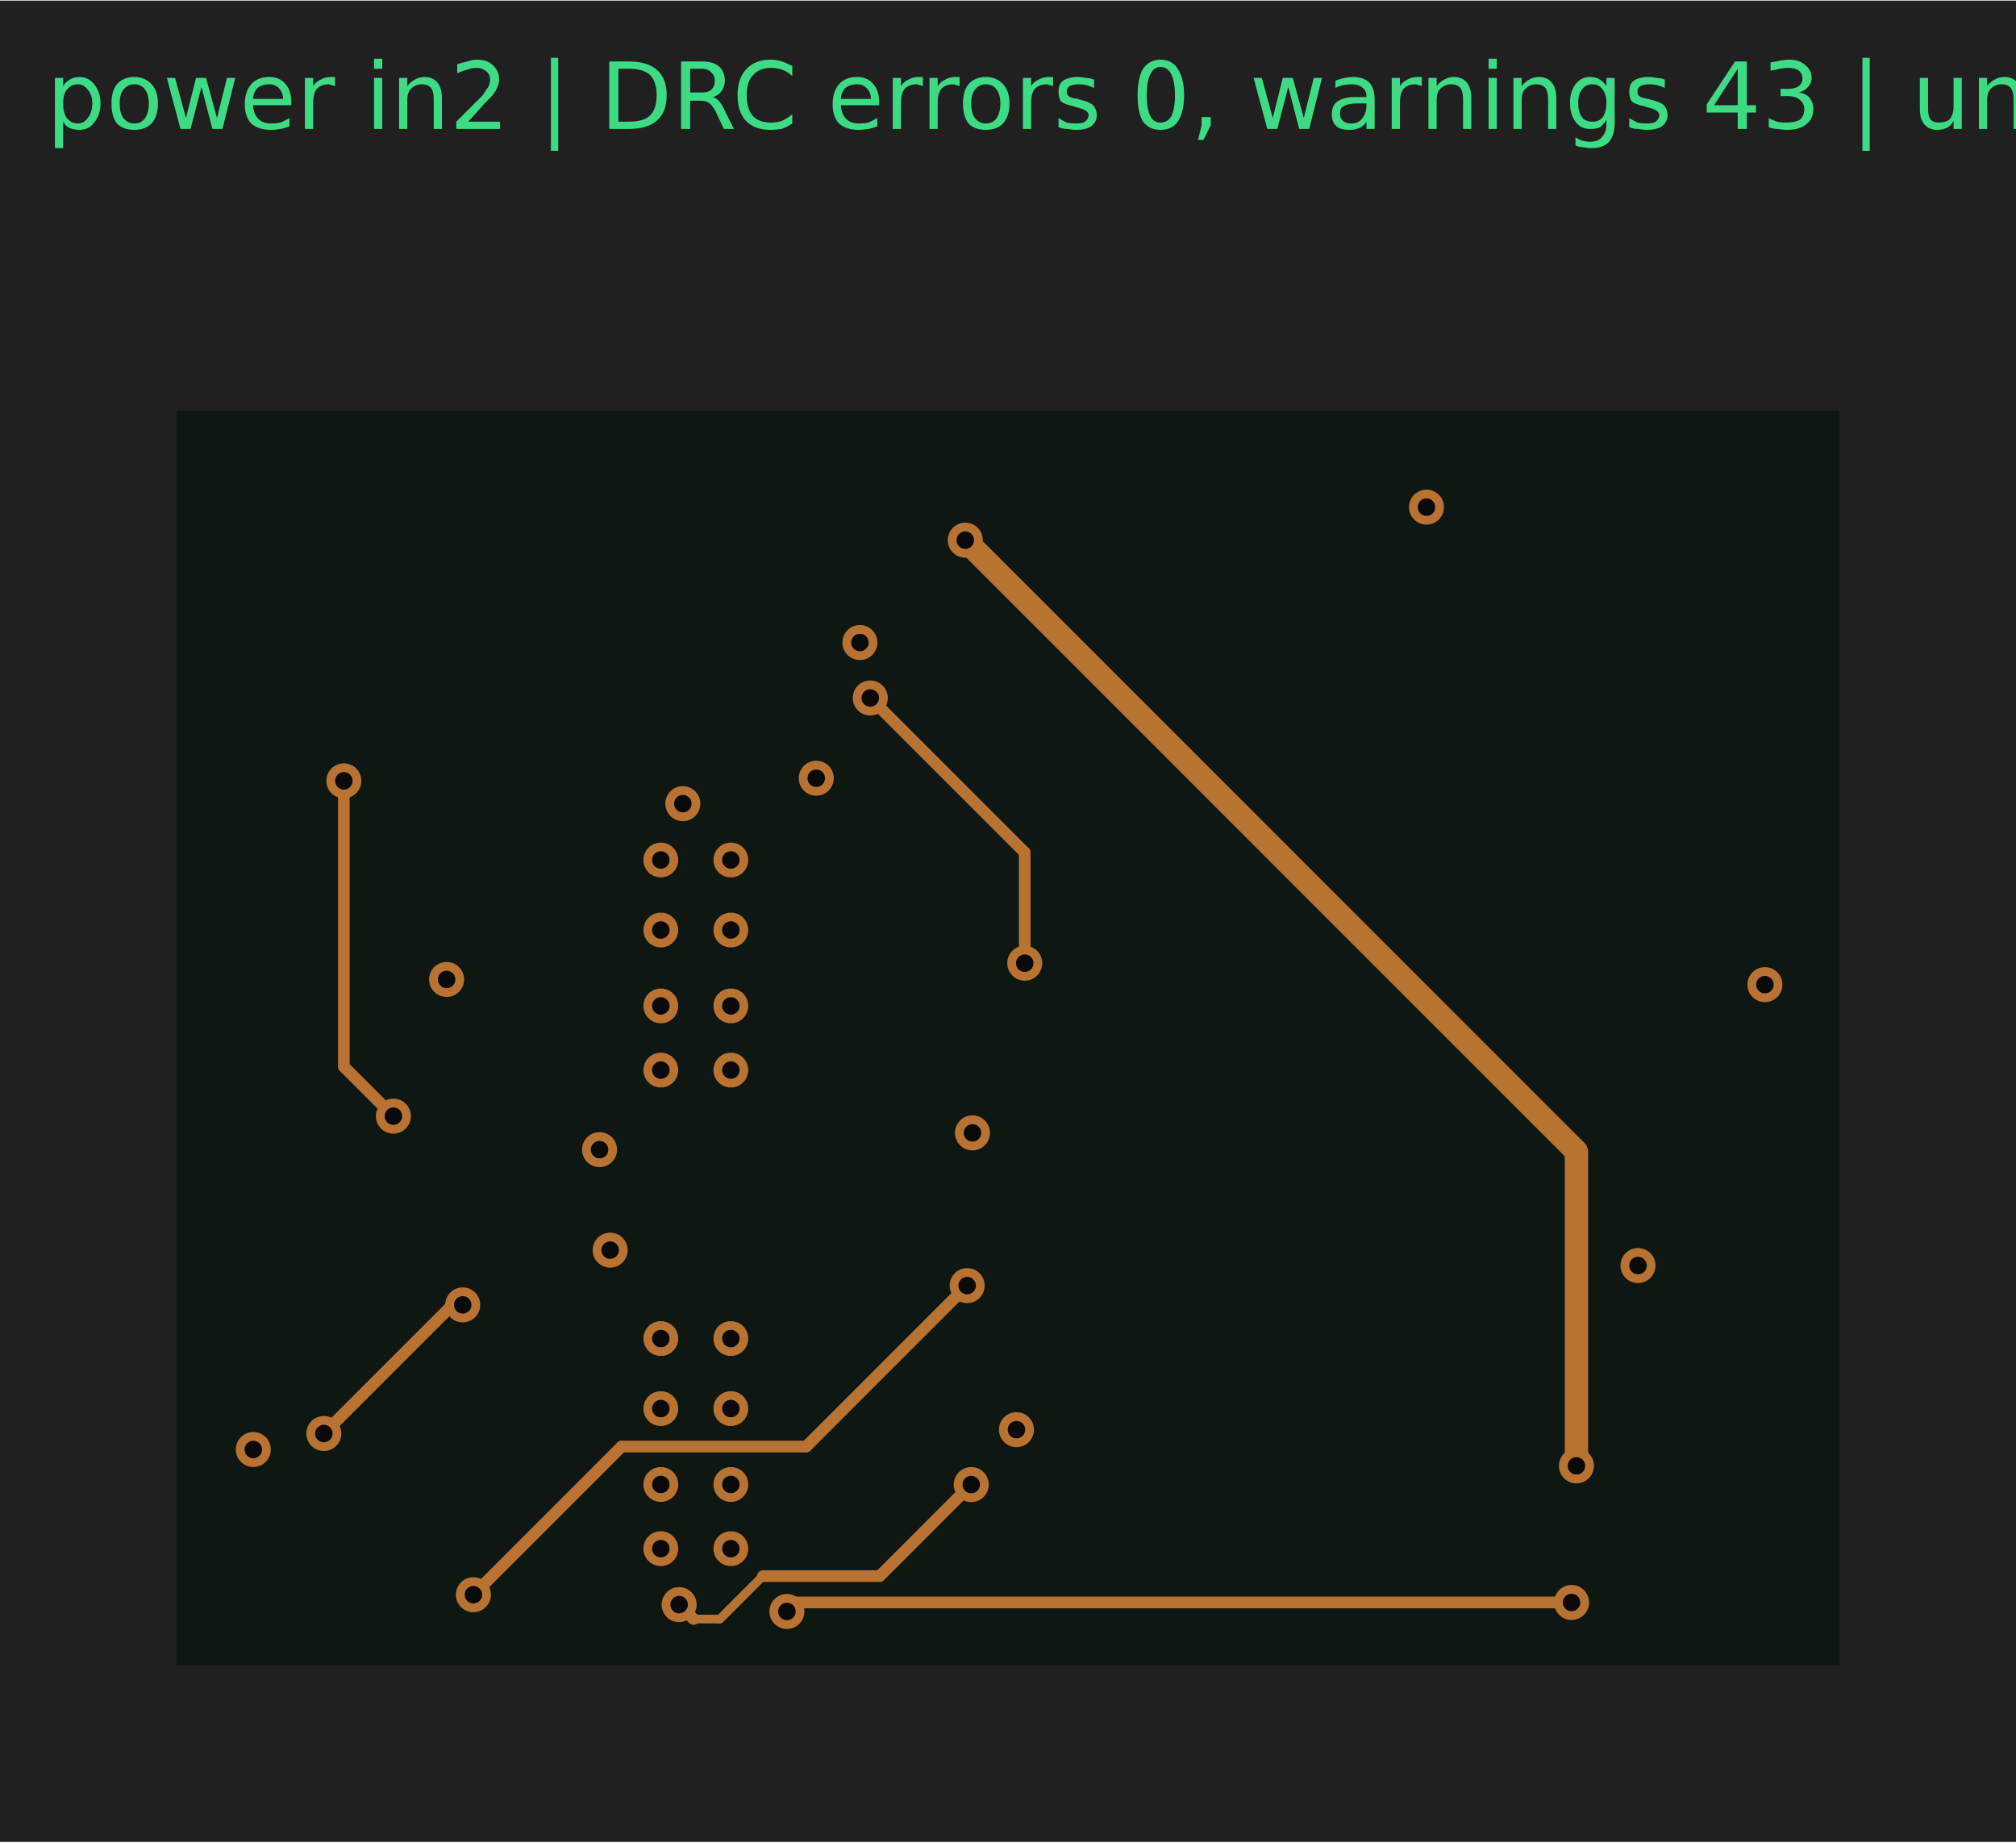
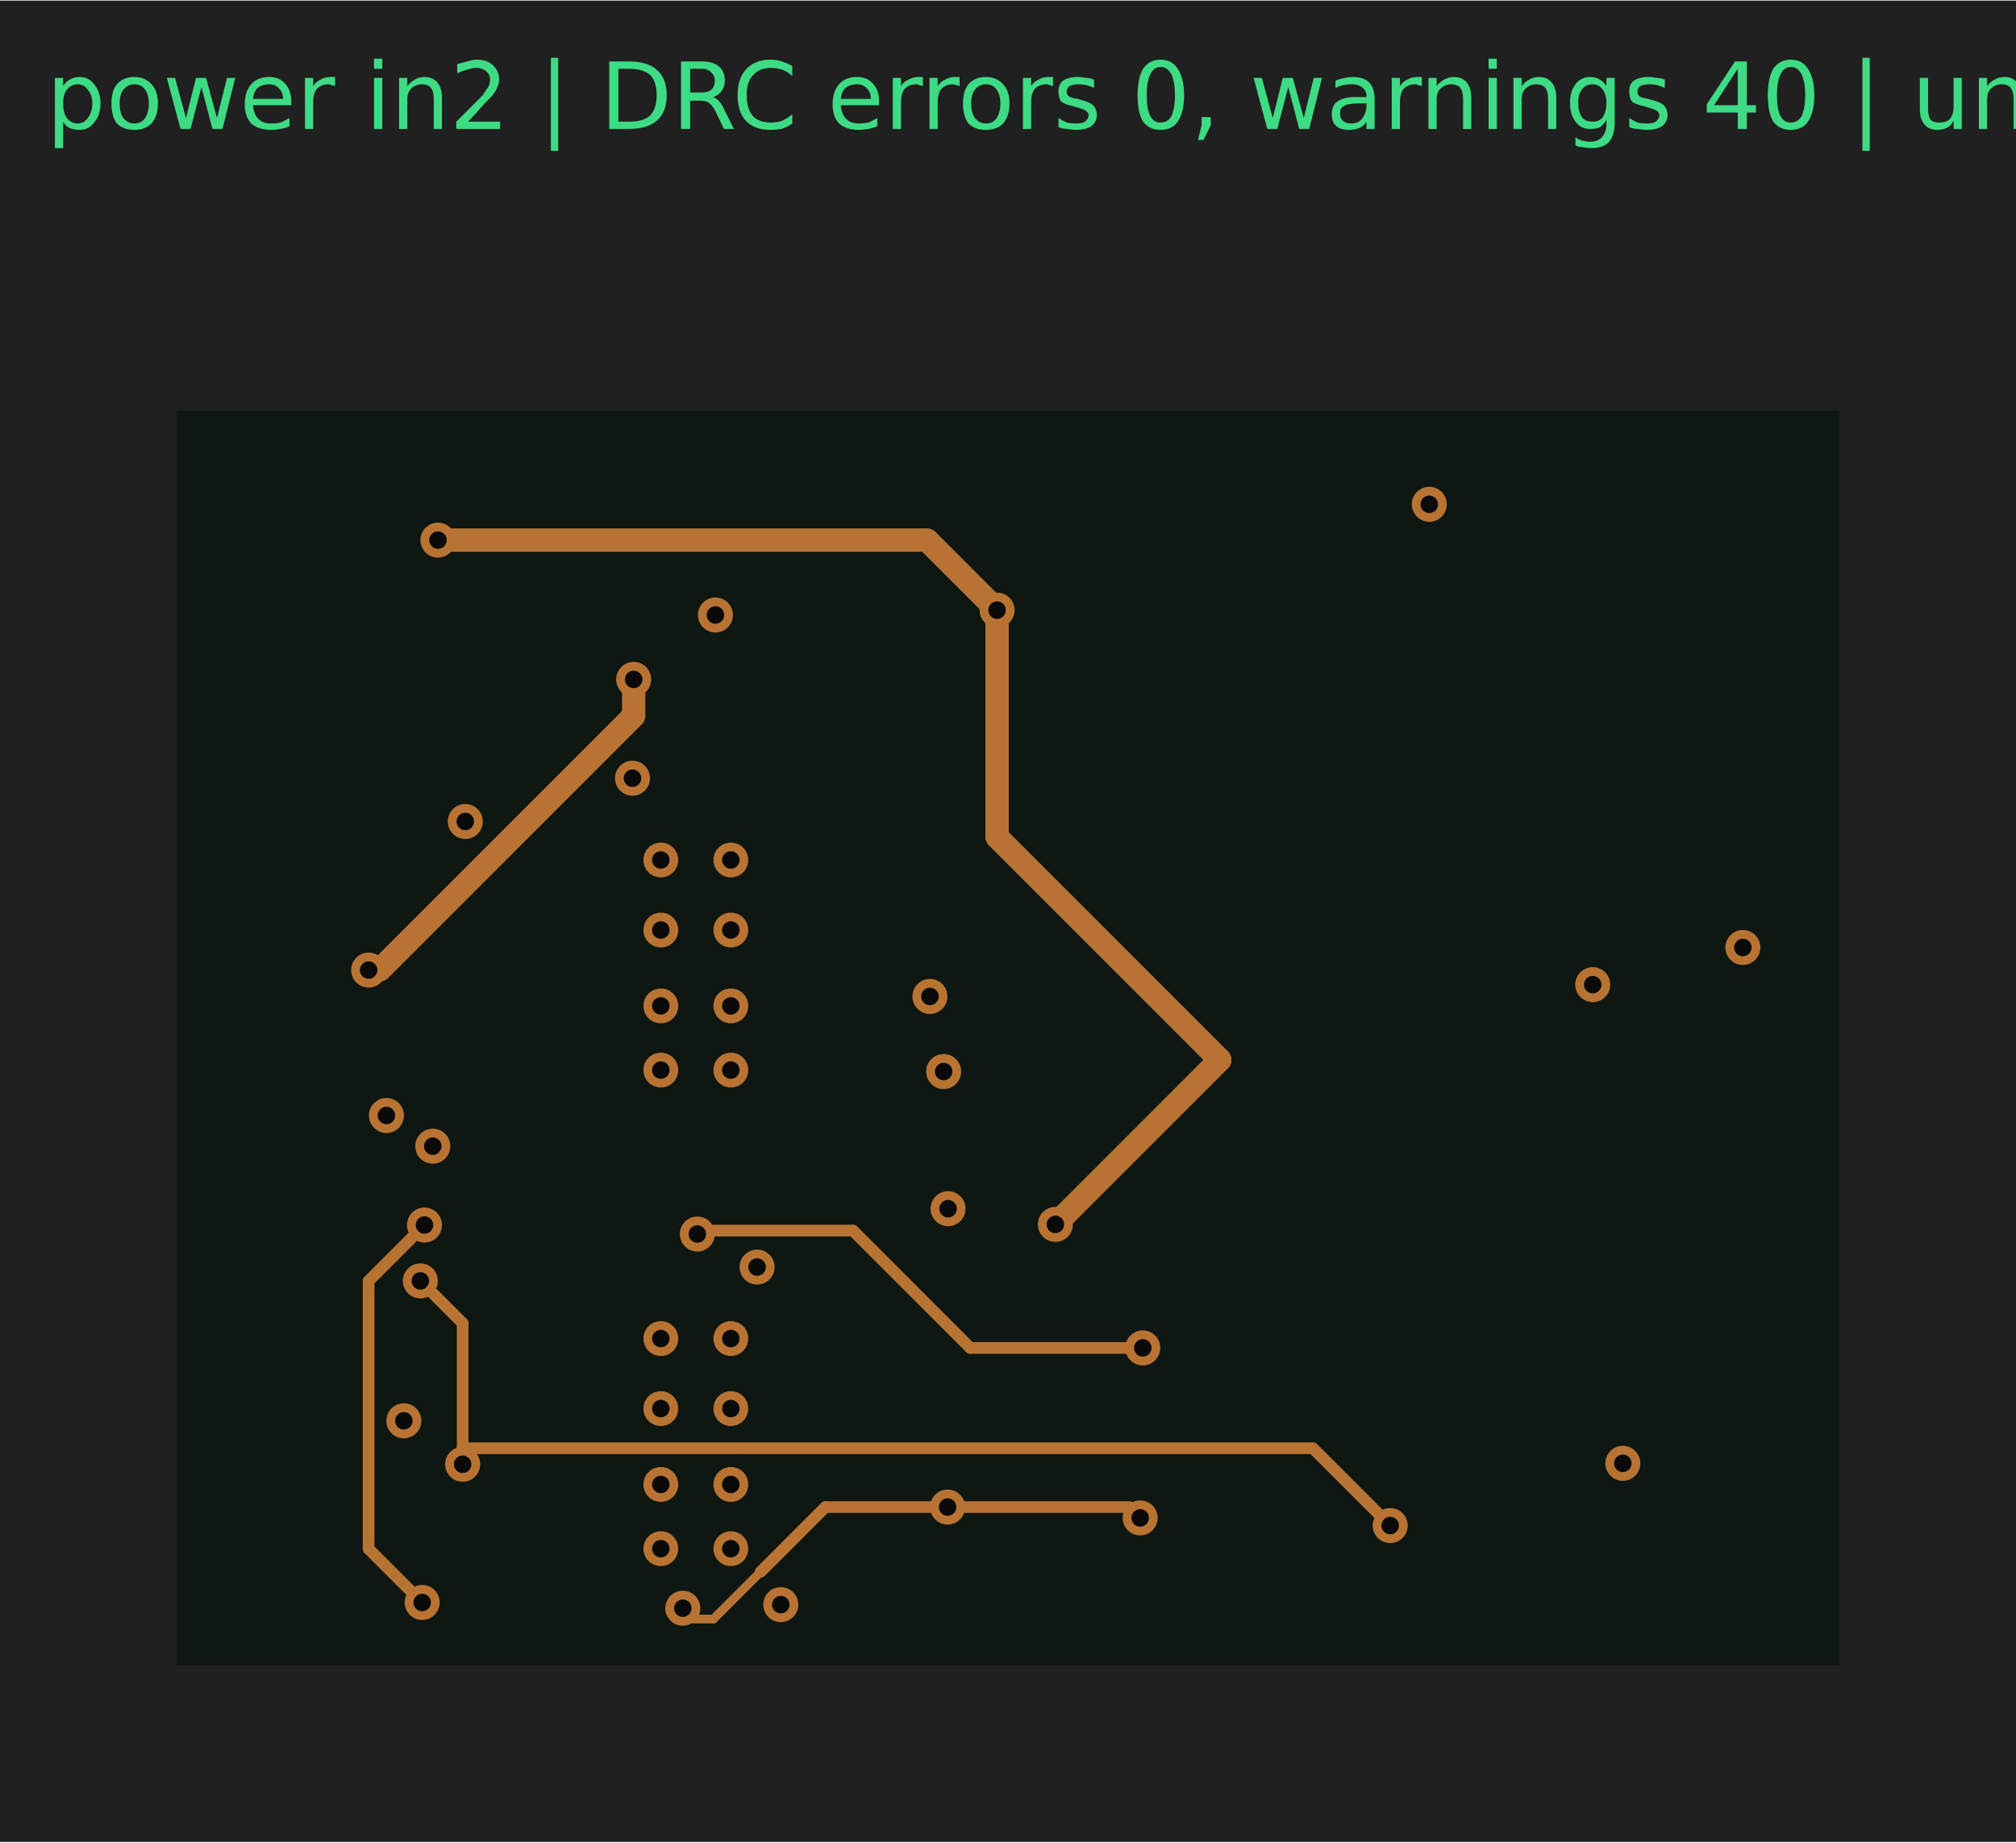
<svg xmlns="http://www.w3.org/2000/svg" width="77.7mm" height="71.0mm" viewBox="0 0 34.550 31.550">
  <rect width="100%" height="100%" fill="#202020" />
  <path d="M 31.525 28.525 L 3.025 28.525 L 3.025 7.025 L 31.525 7.025 Z" fill="#0f1712" fill-opacity="1.00" fill-rule="evenodd" />
-   <path d="M 27.213 25.145 L 27.183 25.217 L 27.128 25.272 L 27.056 25.302 L 26.978 25.302 L 26.906 25.272 L 26.851 25.217 L 26.821 25.145 L 26.817 25.106 L 26.817 19.720 L 26.821 19.681 L 26.851 19.608 L 26.906 19.553 L 26.978 19.523 L 27.056 19.523 L 27.128 19.553 L 27.183 19.608 L 27.213 19.681 L 27.217 19.720 L 27.217 25.106 Z" fill="#b87333" fill-opacity="1.00" fill-rule="evenodd" />
-   <path d="M 27.183 19.608 L 27.213 19.681 L 27.213 19.759 L 27.183 19.831 L 27.128 19.886 L 27.056 19.916 L 26.978 19.916 L 26.906 19.886 L 26.876 19.861 L 16.401 9.386 L 16.376 9.356 L 16.346 9.284 L 16.346 9.206 L 16.376 9.134 L 16.431 9.079 L 16.503 9.049 L 16.582 9.049 L 16.654 9.079 L 16.684 9.104 L 27.159 19.578 Z" fill="#b87333" fill-opacity="1.00" fill-rule="evenodd" />
-   <path d="M 7.699 22.264 L 7.735 22.250 L 7.775 22.250 L 7.811 22.264 L 7.838 22.292 L 7.853 22.328 L 7.853 22.367 L 7.838 22.403 L 7.826 22.418 L 5.621 24.623 L 5.606 24.635 L 5.570 24.650 L 5.531 24.650 L 5.495 24.635 L 5.467 24.608 L 5.452 24.572 L 5.452 24.533 L 5.467 24.497 L 5.480 24.481 L 7.684 22.277 Z" fill="#b87333" fill-opacity="1.00" fill-rule="evenodd" />
-   <path d="M 10.597 24.692 L 10.633 24.677 L 10.672 24.677 L 10.708 24.692 L 10.735 24.719 L 10.750 24.755 L 10.750 24.795 L 10.735 24.831 L 10.723 24.846 L 8.184 27.385 L 8.169 27.397 L 8.133 27.412 L 8.094 27.412 L 8.058 27.397 L 8.030 27.370 L 8.015 27.334 L 8.015 27.294 L 8.030 27.258 L 8.043 27.243 L 10.582 24.704 Z" fill="#b87333" fill-opacity="1.00" fill-rule="evenodd" />
-   <path d="M 16.519 21.934 L 16.555 21.920 L 16.595 21.920 L 16.631 21.934 L 16.658 21.962 L 16.673 21.998 L 16.673 22.037 L 16.658 22.073 L 16.646 22.088 L 13.888 24.846 L 13.873 24.858 L 13.837 24.873 L 13.798 24.873 L 13.762 24.858 L 13.734 24.831 L 13.720 24.795 L 13.720 24.755 L 13.734 24.719 L 13.747 24.704 L 16.504 21.947 Z" fill="#b87333" fill-opacity="1.00" fill-rule="evenodd" />
-   <path d="M 13.837 24.677 L 13.873 24.692 L 13.901 24.719 L 13.916 24.755 L 13.916 24.795 L 13.901 24.831 L 13.873 24.858 L 13.837 24.873 L 13.818 24.875 L 10.652 24.875 L 10.633 24.873 L 10.597 24.858 L 10.569 24.831 L 10.554 24.795 L 10.554 24.755 L 10.569 24.719 L 10.597 24.692 L 10.633 24.677 L 10.652 24.675 L 13.818 24.675 Z" fill="#b87333" fill-opacity="1.00" fill-rule="evenodd" />
-   <path d="M 11.970 27.676 L 11.985 27.712 L 11.985 27.751 L 11.970 27.787 L 11.942 27.814 L 11.906 27.829 L 11.867 27.829 L 11.831 27.814 L 11.816 27.802 L 11.568 27.554 L 11.556 27.539 L 11.541 27.503 L 11.541 27.464 L 11.556 27.428 L 11.583 27.401 L 11.619 27.386 L 11.658 27.386 L 11.694 27.401 L 11.710 27.413 L 11.957 27.661 Z" fill="#b87333" fill-opacity="1.00" fill-rule="evenodd" />
-   <path d="M 16.589 25.344 L 16.625 25.329 L 16.664 25.329 L 16.700 25.344 L 16.728 25.371 L 16.743 25.407 L 16.743 25.446 L 16.728 25.482 L 16.715 25.498 L 15.147 27.066 L 15.132 27.078 L 15.096 27.093 L 15.057 27.093 L 15.021 27.078 L 14.994 27.050 L 14.979 27.014 L 14.979 26.975 L 14.994 26.939 L 15.006 26.924 L 16.574 25.356 Z" fill="#b87333" fill-opacity="1.00" fill-rule="evenodd" />
-   <path d="M 13.032 26.932 L 13.059 26.921 L 13.089 26.921 L 13.116 26.932 L 13.136 26.953 L 13.148 26.980 L 13.148 27.009 L 13.136 27.036 L 13.127 27.048 L 12.391 27.784 L 12.379 27.794 L 12.352 27.805 L 12.323 27.805 L 12.296 27.794 L 12.275 27.773 L 12.264 27.746 L 12.264 27.717 L 12.275 27.690 L 12.284 27.678 L 13.021 26.942 Z" fill="#b87333" fill-opacity="1.00" fill-rule="evenodd" />
-   <path d="M 12.352 27.658 L 12.379 27.669 L 12.400 27.690 L 12.411 27.717 L 12.411 27.746 L 12.400 27.773 L 12.379 27.794 L 12.352 27.805 L 12.338 27.806 L 11.886 27.806 L 11.872 27.805 L 11.845 27.794 L 11.824 27.773 L 11.813 27.746 L 11.813 27.717 L 11.824 27.690 L 11.845 27.669 L 11.872 27.658 L 11.886 27.656 L 12.338 27.656 Z" fill="#b87333" fill-opacity="1.00" fill-rule="evenodd" />
-   <path d="M 15.096 26.897 L 15.132 26.912 L 15.160 26.939 L 15.175 26.975 L 15.175 27.014 L 15.160 27.050 L 15.132 27.078 L 15.096 27.093 L 15.077 27.095 L 13.074 27.095 L 13.054 27.093 L 13.018 27.078 L 12.991 27.050 L 12.976 27.014 L 12.976 26.975 L 12.991 26.939 L 13.018 26.912 L 13.054 26.897 L 13.074 26.895 L 15.077 26.895 Z" fill="#b87333" fill-opacity="1.00" fill-rule="evenodd" />
-   <path d="M 26.953 27.349 L 26.989 27.364 L 27.016 27.391 L 27.031 27.427 L 27.031 27.467 L 27.016 27.503 L 26.989 27.530 L 26.953 27.545 L 26.933 27.547 L 13.641 27.547 L 13.621 27.545 L 13.585 27.530 L 13.557 27.503 L 13.542 27.467 L 13.542 27.427 L 13.557 27.391 L 13.585 27.364 L 13.621 27.349 L 13.641 27.347 L 26.933 27.347 Z" fill="#b87333" fill-opacity="1.00" fill-rule="evenodd" />
-   <path d="M 5.991 18.284 L 5.976 18.320 L 5.948 18.348 L 5.912 18.363 L 5.873 18.363 L 5.837 18.348 L 5.809 18.320 L 5.794 18.284 L 5.793 18.265 L 5.793 13.369 L 5.794 13.350 L 5.809 13.314 L 5.837 13.286 L 5.873 13.271 L 5.912 13.271 L 5.948 13.286 L 5.976 13.314 L 5.991 13.350 L 5.992 13.369 L 5.992 18.265 Z" fill="#b87333" fill-opacity="1.00" fill-rule="evenodd" />
-   <path d="M 6.825 19.058 L 6.840 19.094 L 6.840 19.133 L 6.825 19.169 L 6.797 19.197 L 6.761 19.212 L 6.722 19.212 L 6.686 19.197 L 6.671 19.185 L 5.822 18.336 L 5.809 18.320 L 5.794 18.284 L 5.794 18.245 L 5.809 18.209 L 5.837 18.182 L 5.873 18.167 L 5.912 18.167 L 5.948 18.182 L 5.963 18.194 L 6.812 19.043 Z" fill="#b87333" fill-opacity="1.00" fill-rule="evenodd" />
-   <path d="M 17.660 16.513 L 17.645 16.549 L 17.617 16.576 L 17.581 16.591 L 17.542 16.591 L 17.506 16.576 L 17.478 16.549 L 17.463 16.513 L 17.462 16.493 L 17.462 14.596 L 17.463 14.576 L 17.478 14.540 L 17.506 14.513 L 17.542 14.498 L 17.581 14.498 L 17.617 14.513 L 17.645 14.540 L 17.660 14.576 L 17.662 14.596 L 17.662 16.493 Z" fill="#b87333" fill-opacity="1.00" fill-rule="evenodd" />
-   <path d="M 17.645 14.540 L 17.660 14.576 L 17.660 14.615 L 17.645 14.651 L 17.617 14.679 L 17.581 14.694 L 17.542 14.694 L 17.506 14.679 L 17.491 14.666 L 14.845 12.020 L 14.832 12.005 L 14.817 11.969 L 14.817 11.930 L 14.832 11.894 L 14.860 11.866 L 14.896 11.851 L 14.935 11.851 L 14.971 11.866 L 14.986 11.879 L 17.632 14.525 Z" fill="#b87333" fill-opacity="1.00" fill-rule="evenodd" />
-   <circle cx="14.737" cy="10.999" r="0.300" fill="#b87333" stroke="none" stroke-width="0.150" />
-   <circle cx="14.737" cy="10.999" r="0.150" fill="#0a0a0a" stroke="none" stroke-width="0.150" />
-   <circle cx="24.447" cy="8.679" r="0.300" fill="#b87333" stroke="none" stroke-width="0.150" />
-   <circle cx="24.447" cy="8.679" r="0.150" fill="#0a0a0a" stroke="none" stroke-width="0.150" />
-   <circle cx="28.072" cy="21.674" r="0.300" fill="#b87333" stroke="none" stroke-width="0.150" />
-   <circle cx="28.072" cy="21.674" r="0.150" fill="#0a0a0a" stroke="none" stroke-width="0.150" />
-   <circle cx="10.457" cy="21.410" r="0.300" fill="#b87333" stroke="none" stroke-width="0.150" />
-   <circle cx="10.457" cy="21.410" r="0.150" fill="#0a0a0a" stroke="none" stroke-width="0.150" />
-   <circle cx="27.017" cy="25.106" r="0.300" fill="#b87333" stroke="none" stroke-width="0.150" />
-   <circle cx="27.017" cy="25.106" r="0.150" fill="#0a0a0a" stroke="none" stroke-width="0.150" />
-   <circle cx="16.543" cy="9.245" r="0.300" fill="#b87333" stroke="none" stroke-width="0.150" />
-   <circle cx="16.543" cy="9.245" r="0.150" fill="#0a0a0a" stroke="none" stroke-width="0.150" />
-   <circle cx="5.550" cy="24.552" r="0.300" fill="#b87333" stroke="none" stroke-width="0.150" />
-   <circle cx="5.550" cy="24.552" r="0.150" fill="#0a0a0a" stroke="none" stroke-width="0.150" />
-   <circle cx="7.930" cy="22.348" r="0.300" fill="#b87333" stroke="none" stroke-width="0.150" />
-   <circle cx="7.930" cy="22.348" r="0.150" fill="#0a0a0a" stroke="none" stroke-width="0.150" />
-   <circle cx="4.341" cy="24.826" r="0.300" fill="#b87333" stroke="none" stroke-width="0.150" />
-   <circle cx="4.341" cy="24.826" r="0.150" fill="#0a0a0a" stroke="none" stroke-width="0.150" />
-   <circle cx="10.275" cy="19.688" r="0.300" fill="#b87333" stroke="none" stroke-width="0.150" />
-   <circle cx="10.275" cy="19.688" r="0.150" fill="#0a0a0a" stroke="none" stroke-width="0.150" />
-   <circle cx="8.113" cy="27.314" r="0.300" fill="#b87333" stroke="none" stroke-width="0.150" />
-   <circle cx="8.113" cy="27.314" r="0.150" fill="#0a0a0a" stroke="none" stroke-width="0.150" />
-   <circle cx="16.575" cy="22.018" r="0.300" fill="#b87333" stroke="none" stroke-width="0.150" />
-   <circle cx="16.575" cy="22.018" r="0.150" fill="#0a0a0a" stroke="none" stroke-width="0.150" />
-   <circle cx="16.645" cy="25.427" r="0.300" fill="#b87333" stroke="none" stroke-width="0.150" />
-   <circle cx="16.645" cy="25.427" r="0.150" fill="#0a0a0a" stroke="none" stroke-width="0.150" />
-   <circle cx="11.639" cy="27.484" r="0.300" fill="#b87333" stroke="none" stroke-width="0.150" />
-   <circle cx="11.639" cy="27.484" r="0.150" fill="#0a0a0a" stroke="none" stroke-width="0.150" />
-   <circle cx="13.486" cy="27.601" r="0.300" fill="#b87333" stroke="none" stroke-width="0.150" />
-   <circle cx="13.486" cy="27.601" r="0.150" fill="#0a0a0a" stroke="none" stroke-width="0.150" />
-   <circle cx="26.933" cy="27.447" r="0.300" fill="#b87333" stroke="none" stroke-width="0.150" />
-   <circle cx="26.933" cy="27.447" r="0.150" fill="#0a0a0a" stroke="none" stroke-width="0.150" />
-   <circle cx="17.420" cy="24.486" r="0.300" fill="#b87333" stroke="none" stroke-width="0.150" />
-   <circle cx="17.420" cy="24.486" r="0.150" fill="#0a0a0a" stroke="none" stroke-width="0.150" />
-   <circle cx="30.247" cy="16.861" r="0.300" fill="#b87333" stroke="none" stroke-width="0.150" />
-   <circle cx="30.247" cy="16.861" r="0.150" fill="#0a0a0a" stroke="none" stroke-width="0.150" />
-   <circle cx="13.989" cy="13.324" r="0.300" fill="#b87333" stroke="none" stroke-width="0.150" />
-   <circle cx="13.989" cy="13.324" r="0.150" fill="#0a0a0a" stroke="none" stroke-width="0.150" />
-   <circle cx="11.702" cy="13.760" r="0.300" fill="#b87333" stroke="none" stroke-width="0.150" />
-   <circle cx="11.702" cy="13.760" r="0.150" fill="#0a0a0a" stroke="none" stroke-width="0.150" />
-   <circle cx="7.654" cy="16.772" r="0.300" fill="#b87333" stroke="none" stroke-width="0.150" />
-   <circle cx="7.654" cy="16.772" r="0.150" fill="#0a0a0a" stroke="none" stroke-width="0.150" />
-   <circle cx="6.742" cy="19.114" r="0.300" fill="#b87333" stroke="none" stroke-width="0.150" />
-   <circle cx="6.742" cy="19.114" r="0.150" fill="#0a0a0a" stroke="none" stroke-width="0.150" />
-   <circle cx="5.893" cy="13.369" r="0.300" fill="#b87333" stroke="none" stroke-width="0.150" />
-   <circle cx="5.893" cy="13.369" r="0.150" fill="#0a0a0a" stroke="none" stroke-width="0.150" />
-   <circle cx="16.666" cy="19.401" r="0.300" fill="#b87333" stroke="none" stroke-width="0.150" />
-   <circle cx="16.666" cy="19.401" r="0.150" fill="#0a0a0a" stroke="none" stroke-width="0.150" />
-   <circle cx="14.915" cy="11.949" r="0.300" fill="#b87333" stroke="none" stroke-width="0.150" />
-   <circle cx="14.915" cy="11.949" r="0.150" fill="#0a0a0a" stroke="none" stroke-width="0.150" />
-   <circle cx="17.562" cy="16.493" r="0.300" fill="#b87333" stroke="none" stroke-width="0.150" />
-   <circle cx="17.562" cy="16.493" r="0.150" fill="#0a0a0a" stroke="none" stroke-width="0.150" />
+   <path d="M 20.795 17.984 L 20.867 17.954 L 20.945 17.954 L 21.017 17.984 L 21.073 18.039 L 21.102 18.111 L 21.102 18.189 L 21.073 18.261 L 21.048 18.292 L 18.229 21.110 L 18.199 21.135 L 18.127 21.165 L 18.048 21.165 L 17.976 21.135 L 17.921 21.080 L 17.891 21.008 L 17.891 20.930 L 17.921 20.858 L 17.946 20.828 L 20.765 18.009 Z" fill="#b87333" fill-opacity="1.00" fill-rule="evenodd" />
+   <path d="M 15.927 9.048 L 15.999 9.078 L 16.054 9.133 L 16.084 9.205 L 16.084 9.283 L 16.054 9.355 L 15.999 9.410 L 15.927 9.440 L 15.888 9.444 L 7.506 9.444 L 7.467 9.440 L 7.395 9.410 L 7.340 9.355 L 7.310 9.283 L 7.310 9.205 L 7.340 9.133 L 7.395 9.078 L 7.467 9.048 L 7.506 9.044 L 15.888 9.044 Z" fill="#b87333" fill-opacity="1.00" fill-rule="evenodd" />
+   <path d="M 17.255 10.333 L 17.285 10.405 L 17.285 10.483 L 17.255 10.555 L 17.200 10.610 L 17.127 10.640 L 17.049 10.640 L 16.977 10.610 L 16.947 10.586 L 15.747 9.385 L 15.722 9.355 L 15.692 9.283 L 15.692 9.205 L 15.722 9.133 L 15.777 9.078 L 15.849 9.048 L 15.927 9.048 L 15.999 9.078 L 16.030 9.102 L 17.230 10.303 Z" fill="#b87333" fill-opacity="1.00" fill-rule="evenodd" />
+   <path d="M 21.073 18.039 L 21.102 18.111 L 21.102 18.189 L 21.073 18.261 L 21.017 18.316 L 20.945 18.346 L 20.867 18.346 L 20.795 18.316 L 20.765 18.292 L 16.947 14.474 L 16.922 14.443 L 16.892 14.371 L 16.892 14.293 L 16.922 14.221 L 16.977 14.166 L 17.049 14.136 L 17.127 14.136 L 17.200 14.166 L 17.230 14.191 L 21.048 18.009 Z" fill="#b87333" fill-opacity="1.00" fill-rule="evenodd" />
+   <path d="M 17.285 14.371 L 17.255 14.443 L 17.200 14.499 L 17.127 14.528 L 17.049 14.528 L 16.977 14.499 L 16.922 14.443 L 16.892 14.371 L 16.888 14.332 L 16.888 10.444 L 16.892 10.405 L 16.922 10.333 L 16.977 10.278 L 17.049 10.248 L 17.127 10.248 L 17.200 10.278 L 17.255 10.333 L 17.285 10.405 L 17.288 10.444 L 17.288 14.332 Z" fill="#b87333" fill-opacity="1.00" fill-rule="evenodd" />
+   <path d="M 11.056 12.294 L 11.027 12.366 L 10.971 12.422 L 10.899 12.451 L 10.821 12.451 L 10.749 12.422 L 10.694 12.366 L 10.664 12.294 L 10.660 12.255 L 10.660 11.631 L 10.664 11.592 L 10.694 11.520 L 10.749 11.464 L 10.821 11.435 L 10.899 11.435 L 10.971 11.464 L 11.027 11.520 L 11.056 11.592 L 11.060 11.631 L 11.060 12.255 Z" fill="#b87333" fill-opacity="1.00" fill-rule="evenodd" />
+   <path d="M 10.749 12.089 L 10.821 12.059 L 10.899 12.059 L 10.971 12.089 L 11.027 12.144 L 11.056 12.216 L 11.056 12.294 L 11.027 12.366 L 11.002 12.397 L 6.646 16.753 L 6.615 16.778 L 6.543 16.808 L 6.465 16.808 L 6.393 16.778 L 6.338 16.723 L 6.308 16.651 L 6.308 16.572 L 6.338 16.500 L 6.363 16.470 L 10.719 12.114 Z" fill="#b87333" fill-opacity="1.00" fill-rule="evenodd" />
+   <path d="M 8.012 22.606 L 8.027 22.642 L 8.027 22.681 L 8.012 22.717 L 7.984 22.744 L 7.948 22.759 L 7.909 22.759 L 7.873 22.744 L 7.858 22.732 L 7.133 22.007 L 7.121 21.992 L 7.106 21.956 L 7.106 21.917 L 7.121 21.881 L 7.149 21.854 L 7.185 21.839 L 7.224 21.839 L 7.260 21.854 L 7.275 21.866 L 7.999 22.590 Z" fill="#b87333" fill-opacity="1.00" fill-rule="evenodd" />
+   <path d="M 22.520 24.706 L 22.556 24.721 L 22.583 24.749 L 22.598 24.785 L 22.598 24.824 L 22.583 24.860 L 22.556 24.887 L 22.520 24.902 L 22.500 24.904 L 7.929 24.904 L 7.909 24.902 L 7.873 24.887 L 7.845 24.860 L 7.831 24.824 L 7.831 24.785 L 7.845 24.749 L 7.873 24.721 L 7.909 24.706 L 7.929 24.704 L 22.500 24.704 Z" fill="#b87333" fill-opacity="1.00" fill-rule="evenodd" />
+   <path d="M 23.908 26.074 L 23.923 26.110 L 23.923 26.149 L 23.908 26.185 L 23.881 26.212 L 23.845 26.227 L 23.806 26.227 L 23.770 26.212 L 23.755 26.200 L 22.430 24.875 L 22.417 24.860 L 22.402 24.824 L 22.402 24.785 L 22.417 24.749 L 22.445 24.721 L 22.481 24.706 L 22.520 24.706 L 22.556 24.721 L 22.571 24.733 L 23.896 26.058 Z" fill="#b87333" fill-opacity="1.00" fill-rule="evenodd" />
+   <path d="M 8.027 24.824 L 8.012 24.860 L 7.984 24.887 L 7.948 24.902 L 7.909 24.902 L 7.873 24.887 L 7.845 24.860 L 7.831 24.824 L 7.829 24.804 L 7.829 22.661 L 7.831 22.642 L 7.845 22.606 L 7.873 22.578 L 7.909 22.563 L 7.948 22.563 L 7.984 22.578 L 8.012 22.606 L 8.027 22.642 L 8.029 22.661 L 8.029 24.804 Z" fill="#b87333" fill-opacity="1.00" fill-rule="evenodd" />
+   <path d="M 14.638 20.977 L 14.674 20.992 L 14.701 21.019 L 14.716 21.055 L 14.716 21.094 L 14.701 21.130 L 14.674 21.158 L 14.638 21.173 L 14.618 21.175 L 12.011 21.175 L 11.991 21.173 L 11.955 21.158 L 11.927 21.130 L 11.912 21.094 L 11.912 21.055 L 11.927 21.019 L 11.955 20.992 L 11.991 20.977 L 12.011 20.975 L 14.618 20.975 Z" fill="#b87333" fill-opacity="1.00" fill-rule="evenodd" />
+   <path d="M 6.415 26.548 L 6.400 26.584 L 6.372 26.611 L 6.336 26.626 L 6.297 26.626 L 6.261 26.611 L 6.233 26.584 L 6.219 26.548 L 6.217 26.528 L 6.217 21.938 L 6.219 21.919 L 6.233 21.883 L 6.261 21.855 L 6.297 21.840 L 6.336 21.840 L 6.372 21.855 L 6.400 21.883 L 6.415 21.919 L 6.417 21.938 L 6.417 26.528 Z" fill="#b87333" fill-opacity="1.00" fill-rule="evenodd" />
+   <path d="M 7.319 27.391 L 7.333 27.427 L 7.333 27.467 L 7.319 27.503 L 7.291 27.530 L 7.255 27.545 L 7.216 27.545 L 7.180 27.530 L 7.165 27.518 L 6.246 26.599 L 6.233 26.584 L 6.219 26.548 L 6.219 26.509 L 6.233 26.473 L 6.261 26.445 L 6.297 26.430 L 6.336 26.430 L 6.372 26.445 L 6.387 26.457 L 7.306 27.376 Z" fill="#b87333" fill-opacity="1.00" fill-rule="evenodd" />
+   <path d="M 19.604 22.987 L 19.640 23.002 L 19.668 23.030 L 19.683 23.066 L 19.683 23.105 L 19.668 23.141 L 19.640 23.169 L 19.604 23.183 L 19.585 23.185 L 16.629 23.185 L 16.609 23.183 L 16.573 23.169 L 16.545 23.141 L 16.531 23.105 L 16.531 23.066 L 16.545 23.030 L 16.573 23.002 L 16.609 22.987 L 16.629 22.985 L 19.585 22.985 Z" fill="#b87333" fill-opacity="1.00" fill-rule="evenodd" />
+   <path d="M 7.219 20.897 L 7.255 20.882 L 7.295 20.882 L 7.331 20.897 L 7.358 20.925 L 7.373 20.961 L 7.373 21.000 L 7.358 21.036 L 7.346 21.051 L 6.387 22.009 L 6.372 22.022 L 6.336 22.037 L 6.297 22.037 L 6.261 22.022 L 6.233 21.994 L 6.219 21.958 L 6.219 21.919 L 6.233 21.883 L 6.246 21.868 L 7.204 20.909 Z" fill="#b87333" fill-opacity="1.00" fill-rule="evenodd" />
+   <path d="M 16.712 23.030 L 16.727 23.066 L 16.727 23.105 L 16.712 23.141 L 16.684 23.169 L 16.648 23.183 L 16.609 23.183 L 16.573 23.169 L 16.558 23.156 L 14.547 21.146 L 14.535 21.130 L 14.520 21.094 L 14.520 21.055 L 14.535 21.019 L 14.562 20.992 L 14.598 20.977 L 14.638 20.977 L 14.674 20.992 L 14.689 21.004 L 16.699 23.015 Z" fill="#b87333" fill-opacity="1.00" fill-rule="evenodd" />
+   <path d="M 12.993 26.860 L 13.020 26.849 L 13.049 26.849 L 13.076 26.860 L 13.097 26.881 L 13.108 26.908 L 13.108 26.937 L 13.097 26.964 L 13.088 26.976 L 12.279 27.784 L 12.268 27.794 L 12.241 27.805 L 12.211 27.805 L 12.184 27.794 L 12.164 27.773 L 12.153 27.746 L 12.153 27.717 L 12.164 27.690 L 12.173 27.678 L 12.982 26.870 Z" fill="#b87333" fill-opacity="1.00" fill-rule="evenodd" />
+   <path d="M 19.373 25.714 L 19.409 25.729 L 19.437 25.756 L 19.452 25.792 L 19.452 25.832 L 19.437 25.868 L 19.409 25.895 L 19.373 25.910 L 19.354 25.912 L 16.240 25.912 L 16.220 25.910 L 16.184 25.895 L 16.157 25.868 L 16.142 25.832 L 16.142 25.792 L 16.157 25.756 L 16.184 25.729 L 16.220 25.714 L 16.240 25.712 L 19.354 25.712 Z" fill="#b87333" fill-opacity="1.00" fill-rule="evenodd" />
+   <path d="M 14.090 25.729 L 14.126 25.714 L 14.165 25.714 L 14.201 25.729 L 14.229 25.756 L 14.243 25.792 L 14.243 25.832 L 14.229 25.868 L 14.216 25.883 L 13.105 26.994 L 13.090 27.006 L 13.054 27.021 L 13.015 27.021 L 12.979 27.006 L 12.951 26.978 L 12.937 26.942 L 12.937 26.903 L 12.951 26.867 L 12.964 26.852 L 14.075 25.741 Z" fill="#b87333" fill-opacity="1.00" fill-rule="evenodd" />
+   <path d="M 16.259 25.714 L 16.295 25.729 L 16.323 25.756 L 16.338 25.792 L 16.338 25.832 L 16.323 25.868 L 16.295 25.895 L 16.259 25.910 L 16.240 25.912 L 14.145 25.912 L 14.126 25.910 L 14.090 25.895 L 14.062 25.868 L 14.047 25.832 L 14.047 25.792 L 14.062 25.756 L 14.090 25.729 L 14.126 25.714 L 14.145 25.712 L 16.240 25.712 Z" fill="#b87333" fill-opacity="1.00" fill-rule="evenodd" />
+   <path d="M 12.241 27.658 L 12.268 27.669 L 12.288 27.690 L 12.300 27.717 L 12.300 27.746 L 12.288 27.773 L 12.268 27.794 L 12.241 27.805 L 12.226 27.806 L 11.886 27.806 L 11.872 27.805 L 11.845 27.794 L 11.824 27.773 L 11.813 27.746 L 11.813 27.717 L 11.824 27.690 L 11.845 27.669 L 11.872 27.658 L 11.886 27.656 L 12.226 27.656 Z" fill="#b87333" fill-opacity="1.00" fill-rule="evenodd" />
+   <circle cx="7.506" cy="9.244" r="0.300" fill="#b87333" stroke="none" stroke-width="0.150" />
+   <circle cx="7.506" cy="9.244" r="0.150" fill="#0a0a0a" stroke="none" stroke-width="0.150" />
+   <circle cx="27.812" cy="25.063" r="0.300" fill="#b87333" stroke="none" stroke-width="0.150" />
+   <circle cx="27.812" cy="25.063" r="0.150" fill="#0a0a0a" stroke="none" stroke-width="0.150" />
+   <circle cx="18.087" cy="20.969" r="0.300" fill="#b87333" stroke="none" stroke-width="0.150" />
+   <circle cx="18.087" cy="20.969" r="0.150" fill="#0a0a0a" stroke="none" stroke-width="0.150" />
+   <circle cx="17.088" cy="10.444" r="0.300" fill="#b87333" stroke="none" stroke-width="0.150" />
+   <circle cx="17.088" cy="10.444" r="0.150" fill="#0a0a0a" stroke="none" stroke-width="0.150" />
+   <circle cx="29.869" cy="16.224" r="0.300" fill="#b87333" stroke="none" stroke-width="0.150" />
+   <circle cx="29.869" cy="16.224" r="0.150" fill="#0a0a0a" stroke="none" stroke-width="0.150" />
+   <circle cx="10.840" cy="13.324" r="0.300" fill="#b87333" stroke="none" stroke-width="0.150" />
+   <circle cx="10.840" cy="13.324" r="0.150" fill="#0a0a0a" stroke="none" stroke-width="0.150" />
+   <circle cx="6.318" cy="16.611" r="0.300" fill="#b87333" stroke="none" stroke-width="0.150" />
+   <circle cx="6.318" cy="16.611" r="0.150" fill="#0a0a0a" stroke="none" stroke-width="0.150" />
+   <circle cx="6.921" cy="24.334" r="0.300" fill="#b87333" stroke="none" stroke-width="0.150" />
+   <circle cx="6.921" cy="24.334" r="0.150" fill="#0a0a0a" stroke="none" stroke-width="0.150" />
+   <circle cx="10.860" cy="11.631" r="0.300" fill="#b87333" stroke="none" stroke-width="0.150" />
+   <circle cx="10.860" cy="11.631" r="0.150" fill="#0a0a0a" stroke="none" stroke-width="0.150" />
+   <circle cx="27.296" cy="16.861" r="0.300" fill="#b87333" stroke="none" stroke-width="0.150" />
+   <circle cx="27.296" cy="16.861" r="0.150" fill="#0a0a0a" stroke="none" stroke-width="0.150" />
+   <circle cx="12.261" cy="10.527" r="0.300" fill="#b87333" stroke="none" stroke-width="0.150" />
+   <circle cx="12.261" cy="10.527" r="0.150" fill="#0a0a0a" stroke="none" stroke-width="0.150" />
+   <circle cx="24.495" cy="8.631" r="0.300" fill="#b87333" stroke="none" stroke-width="0.150" />
+   <circle cx="24.495" cy="8.631" r="0.150" fill="#0a0a0a" stroke="none" stroke-width="0.150" />
+   <circle cx="16.248" cy="20.700" r="0.300" fill="#b87333" stroke="none" stroke-width="0.150" />
+   <circle cx="16.248" cy="20.700" r="0.150" fill="#0a0a0a" stroke="none" stroke-width="0.150" />
+   <circle cx="12.975" cy="21.700" r="0.300" fill="#b87333" stroke="none" stroke-width="0.150" />
+   <circle cx="12.975" cy="21.700" r="0.150" fill="#0a0a0a" stroke="none" stroke-width="0.150" />
+   <circle cx="7.204" cy="21.937" r="0.300" fill="#b87333" stroke="none" stroke-width="0.150" />
+   <circle cx="7.204" cy="21.937" r="0.150" fill="#0a0a0a" stroke="none" stroke-width="0.150" />
+   <circle cx="7.929" cy="25.079" r="0.300" fill="#b87333" stroke="none" stroke-width="0.150" />
+   <circle cx="7.929" cy="25.079" r="0.150" fill="#0a0a0a" stroke="none" stroke-width="0.150" />
+   <circle cx="23.825" cy="26.129" r="0.300" fill="#b87333" stroke="none" stroke-width="0.150" />
+   <circle cx="23.825" cy="26.129" r="0.150" fill="#0a0a0a" stroke="none" stroke-width="0.150" />
+   <circle cx="7.275" cy="20.980" r="0.300" fill="#b87333" stroke="none" stroke-width="0.150" />
+   <circle cx="7.275" cy="20.980" r="0.150" fill="#0a0a0a" stroke="none" stroke-width="0.150" />
+   <circle cx="11.951" cy="21.134" r="0.300" fill="#b87333" stroke="none" stroke-width="0.150" />
+   <circle cx="11.951" cy="21.134" r="0.150" fill="#0a0a0a" stroke="none" stroke-width="0.150" />
+   <circle cx="7.235" cy="27.447" r="0.300" fill="#b87333" stroke="none" stroke-width="0.150" />
+   <circle cx="7.235" cy="27.447" r="0.150" fill="#0a0a0a" stroke="none" stroke-width="0.150" />
+   <circle cx="19.585" cy="23.085" r="0.300" fill="#b87333" stroke="none" stroke-width="0.150" />
+   <circle cx="19.585" cy="23.085" r="0.150" fill="#0a0a0a" stroke="none" stroke-width="0.150" />
+   <circle cx="13.381" cy="27.484" r="0.300" fill="#b87333" stroke="none" stroke-width="0.150" />
+   <circle cx="13.381" cy="27.484" r="0.150" fill="#0a0a0a" stroke="none" stroke-width="0.150" />
+   <circle cx="16.240" cy="25.812" r="0.300" fill="#b87333" stroke="none" stroke-width="0.150" />
+   <circle cx="16.240" cy="25.812" r="0.150" fill="#0a0a0a" stroke="none" stroke-width="0.150" />
+   <circle cx="11.702" cy="27.546" r="0.300" fill="#b87333" stroke="none" stroke-width="0.150" />
+   <circle cx="11.702" cy="27.546" r="0.150" fill="#0a0a0a" stroke="none" stroke-width="0.150" />
+   <circle cx="19.540" cy="25.998" r="0.300" fill="#b87333" stroke="none" stroke-width="0.150" />
+   <circle cx="19.540" cy="25.998" r="0.150" fill="#0a0a0a" stroke="none" stroke-width="0.150" />
+   <circle cx="7.974" cy="14.065" r="0.300" fill="#b87333" stroke="none" stroke-width="0.150" />
+   <circle cx="7.974" cy="14.065" r="0.150" fill="#0a0a0a" stroke="none" stroke-width="0.150" />
+   <circle cx="7.417" cy="19.629" r="0.300" fill="#b87333" stroke="none" stroke-width="0.150" />
+   <circle cx="7.417" cy="19.629" r="0.150" fill="#0a0a0a" stroke="none" stroke-width="0.150" />
+   <circle cx="6.623" cy="19.103" r="0.300" fill="#b87333" stroke="none" stroke-width="0.150" />
+   <circle cx="6.623" cy="19.103" r="0.150" fill="#0a0a0a" stroke="none" stroke-width="0.150" />
+   <circle cx="16.172" cy="18.350" r="0.300" fill="#b87333" stroke="none" stroke-width="0.150" />
+   <circle cx="16.172" cy="18.350" r="0.150" fill="#0a0a0a" stroke="none" stroke-width="0.150" />
+   <circle cx="15.937" cy="17.063" r="0.300" fill="#b87333" stroke="none" stroke-width="0.150" />
+   <circle cx="15.937" cy="17.063" r="0.150" fill="#0a0a0a" stroke="none" stroke-width="0.150" />
  <path d="M 11.622 22.886 L 11.602 22.810 L 11.563 22.742 L 11.508 22.687 L 11.440 22.648 L 11.364 22.628 L 11.286 22.628 L 11.210 22.648 L 11.142 22.687 L 11.087 22.742 L 11.048 22.810 L 11.028 22.886 L 11.028 22.964 L 11.048 23.040 L 11.087 23.108 L 11.142 23.163 L 11.210 23.202 L 11.286 23.222 L 11.364 23.222 L 11.440 23.202 L 11.508 23.163 L 11.563 23.108 L 11.602 23.040 L 11.622 22.964 L 11.622 22.886 Z" fill="#b87333" fill-opacity="1.00" fill-rule="evenodd" />
  <circle cx="11.325" cy="22.925" r="0.150" fill="#0a0a0a" stroke="none" stroke-width="0.150" />
  <path d="M 11.622 24.086 L 11.602 24.010 L 11.563 23.942 L 11.508 23.887 L 11.440 23.848 L 11.364 23.828 L 11.286 23.828 L 11.210 23.848 L 11.142 23.887 L 11.087 23.942 L 11.048 24.010 L 11.028 24.086 L 11.028 24.164 L 11.048 24.240 L 11.087 24.308 L 11.142 24.363 L 11.210 24.402 L 11.286 24.422 L 11.364 24.422 L 11.440 24.402 L 11.508 24.363 L 11.563 24.308 L 11.602 24.240 L 11.622 24.164 L 11.622 24.086 Z" fill="#b87333" fill-opacity="1.00" fill-rule="evenodd" />
  <circle cx="11.325" cy="24.125" r="0.150" fill="#0a0a0a" stroke="none" stroke-width="0.150" />
  <path d="M 11.622 25.386 L 11.602 25.310 L 11.563 25.242 L 11.508 25.187 L 11.440 25.148 L 11.364 25.128 L 11.286 25.128 L 11.210 25.148 L 11.142 25.187 L 11.087 25.242 L 11.048 25.310 L 11.028 25.386 L 11.028 25.464 L 11.048 25.540 L 11.087 25.608 L 11.142 25.663 L 11.210 25.702 L 11.286 25.722 L 11.364 25.722 L 11.440 25.702 L 11.508 25.663 L 11.563 25.608 L 11.602 25.540 L 11.622 25.464 L 11.622 25.386 Z" fill="#b87333" fill-opacity="1.00" fill-rule="evenodd" />
  <circle cx="11.325" cy="25.425" r="0.150" fill="#0a0a0a" stroke="none" stroke-width="0.150" />
  <path d="M 11.622 26.486 L 11.602 26.410 L 11.563 26.342 L 11.508 26.287 L 11.440 26.248 L 11.364 26.228 L 11.286 26.228 L 11.210 26.248 L 11.142 26.287 L 11.087 26.342 L 11.048 26.410 L 11.028 26.486 L 11.028 26.564 L 11.048 26.640 L 11.087 26.708 L 11.142 26.763 L 11.210 26.802 L 11.286 26.822 L 11.364 26.822 L 11.440 26.802 L 11.508 26.763 L 11.563 26.708 L 11.602 26.640 L 11.622 26.564 L 11.622 26.486 Z" fill="#b87333" fill-opacity="1.00" fill-rule="evenodd" />
  <circle cx="11.325" cy="26.525" r="0.150" fill="#0a0a0a" stroke="none" stroke-width="0.150" />
  <path d="M 12.822 22.886 L 12.802 22.810 L 12.763 22.742 L 12.708 22.687 L 12.640 22.648 L 12.564 22.628 L 12.486 22.628 L 12.410 22.648 L 12.342 22.687 L 12.287 22.742 L 12.248 22.810 L 12.228 22.886 L 12.228 22.964 L 12.248 23.040 L 12.287 23.108 L 12.342 23.163 L 12.410 23.202 L 12.486 23.222 L 12.564 23.222 L 12.640 23.202 L 12.708 23.163 L 12.763 23.108 L 12.802 23.040 L 12.822 22.964 L 12.822 22.886 Z" fill="#b87333" fill-opacity="1.00" fill-rule="evenodd" />
  <circle cx="12.525" cy="22.925" r="0.150" fill="#0a0a0a" stroke="none" stroke-width="0.150" />
  <path d="M 12.822 24.086 L 12.802 24.010 L 12.763 23.942 L 12.708 23.887 L 12.640 23.848 L 12.564 23.828 L 12.486 23.828 L 12.410 23.848 L 12.342 23.887 L 12.287 23.942 L 12.248 24.010 L 12.228 24.086 L 12.228 24.164 L 12.248 24.240 L 12.287 24.308 L 12.342 24.363 L 12.410 24.402 L 12.486 24.422 L 12.564 24.422 L 12.640 24.402 L 12.708 24.363 L 12.763 24.308 L 12.802 24.240 L 12.822 24.164 L 12.822 24.086 Z" fill="#b87333" fill-opacity="1.00" fill-rule="evenodd" />
  <circle cx="12.525" cy="24.125" r="0.150" fill="#0a0a0a" stroke="none" stroke-width="0.150" />
  <path d="M 12.822 25.386 L 12.802 25.310 L 12.763 25.242 L 12.708 25.187 L 12.640 25.148 L 12.564 25.128 L 12.486 25.128 L 12.410 25.148 L 12.342 25.187 L 12.287 25.242 L 12.248 25.310 L 12.228 25.386 L 12.228 25.464 L 12.248 25.540 L 12.287 25.608 L 12.342 25.663 L 12.410 25.702 L 12.486 25.722 L 12.564 25.722 L 12.640 25.702 L 12.708 25.663 L 12.763 25.608 L 12.802 25.540 L 12.822 25.464 L 12.822 25.386 Z" fill="#b87333" fill-opacity="1.00" fill-rule="evenodd" />
  <circle cx="12.525" cy="25.425" r="0.150" fill="#0a0a0a" stroke="none" stroke-width="0.150" />
  <path d="M 12.822 26.486 L 12.802 26.410 L 12.763 26.342 L 12.708 26.287 L 12.640 26.248 L 12.564 26.228 L 12.486 26.228 L 12.410 26.248 L 12.342 26.287 L 12.287 26.342 L 12.248 26.410 L 12.228 26.486 L 12.228 26.564 L 12.248 26.640 L 12.287 26.708 L 12.342 26.763 L 12.410 26.802 L 12.486 26.822 L 12.564 26.822 L 12.640 26.802 L 12.708 26.763 L 12.763 26.708 L 12.802 26.640 L 12.822 26.564 L 12.822 26.486 Z" fill="#b87333" fill-opacity="1.00" fill-rule="evenodd" />
  <circle cx="12.525" cy="26.525" r="0.150" fill="#0a0a0a" stroke="none" stroke-width="0.150" />
  <path d="M 11.622 14.686 L 11.602 14.610 L 11.563 14.542 L 11.508 14.487 L 11.440 14.448 L 11.364 14.428 L 11.286 14.428 L 11.210 14.448 L 11.142 14.487 L 11.087 14.542 L 11.048 14.610 L 11.028 14.686 L 11.028 14.764 L 11.048 14.840 L 11.087 14.908 L 11.142 14.963 L 11.210 15.002 L 11.286 15.022 L 11.364 15.022 L 11.440 15.002 L 11.508 14.963 L 11.563 14.908 L 11.602 14.840 L 11.622 14.764 L 11.622 14.686 Z" fill="#b87333" fill-opacity="1.00" fill-rule="evenodd" />
  <circle cx="11.325" cy="14.725" r="0.150" fill="#0a0a0a" stroke="none" stroke-width="0.150" />
  <path d="M 11.622 15.886 L 11.602 15.810 L 11.563 15.742 L 11.508 15.687 L 11.440 15.648 L 11.364 15.628 L 11.286 15.628 L 11.210 15.648 L 11.142 15.687 L 11.087 15.742 L 11.048 15.810 L 11.028 15.886 L 11.028 15.964 L 11.048 16.040 L 11.087 16.108 L 11.142 16.163 L 11.210 16.202 L 11.286 16.222 L 11.364 16.222 L 11.440 16.202 L 11.508 16.163 L 11.563 16.108 L 11.602 16.040 L 11.622 15.964 L 11.622 15.886 Z" fill="#b87333" fill-opacity="1.00" fill-rule="evenodd" />
  <circle cx="11.325" cy="15.925" r="0.150" fill="#0a0a0a" stroke="none" stroke-width="0.150" />
  <path d="M 11.622 17.186 L 11.602 17.110 L 11.563 17.042 L 11.508 16.987 L 11.440 16.948 L 11.364 16.928 L 11.286 16.928 L 11.210 16.948 L 11.142 16.987 L 11.087 17.042 L 11.048 17.110 L 11.028 17.186 L 11.028 17.264 L 11.048 17.340 L 11.087 17.408 L 11.142 17.463 L 11.210 17.502 L 11.286 17.522 L 11.364 17.522 L 11.440 17.502 L 11.508 17.463 L 11.563 17.408 L 11.602 17.340 L 11.622 17.264 L 11.622 17.186 Z" fill="#b87333" fill-opacity="1.00" fill-rule="evenodd" />
  <circle cx="11.325" cy="17.225" r="0.150" fill="#0a0a0a" stroke="none" stroke-width="0.150" />
  <path d="M 11.622 18.286 L 11.602 18.210 L 11.563 18.142 L 11.508 18.087 L 11.440 18.048 L 11.364 18.028 L 11.286 18.028 L 11.210 18.048 L 11.142 18.087 L 11.087 18.142 L 11.048 18.210 L 11.028 18.286 L 11.028 18.364 L 11.048 18.440 L 11.087 18.508 L 11.142 18.563 L 11.210 18.602 L 11.286 18.622 L 11.364 18.622 L 11.440 18.602 L 11.508 18.563 L 11.563 18.508 L 11.602 18.440 L 11.622 18.364 L 11.622 18.286 Z" fill="#b87333" fill-opacity="1.00" fill-rule="evenodd" />
  <circle cx="11.325" cy="18.325" r="0.150" fill="#0a0a0a" stroke="none" stroke-width="0.150" />
  <path d="M 12.822 14.686 L 12.802 14.610 L 12.763 14.542 L 12.708 14.487 L 12.640 14.448 L 12.564 14.428 L 12.486 14.428 L 12.410 14.448 L 12.342 14.487 L 12.287 14.542 L 12.248 14.610 L 12.228 14.686 L 12.228 14.764 L 12.248 14.840 L 12.287 14.908 L 12.342 14.963 L 12.410 15.002 L 12.486 15.022 L 12.564 15.022 L 12.640 15.002 L 12.708 14.963 L 12.763 14.908 L 12.802 14.840 L 12.822 14.764 L 12.822 14.686 Z" fill="#b87333" fill-opacity="1.00" fill-rule="evenodd" />
  <circle cx="12.525" cy="14.725" r="0.150" fill="#0a0a0a" stroke="none" stroke-width="0.150" />
  <path d="M 12.822 15.886 L 12.802 15.810 L 12.763 15.742 L 12.708 15.687 L 12.640 15.648 L 12.564 15.628 L 12.486 15.628 L 12.410 15.648 L 12.342 15.687 L 12.287 15.742 L 12.248 15.810 L 12.228 15.886 L 12.228 15.964 L 12.248 16.040 L 12.287 16.108 L 12.342 16.163 L 12.410 16.202 L 12.486 16.222 L 12.564 16.222 L 12.640 16.202 L 12.708 16.163 L 12.763 16.108 L 12.802 16.040 L 12.822 15.964 L 12.822 15.886 Z" fill="#b87333" fill-opacity="1.00" fill-rule="evenodd" />
  <circle cx="12.525" cy="15.925" r="0.150" fill="#0a0a0a" stroke="none" stroke-width="0.150" />
  <path d="M 12.822 17.186 L 12.802 17.110 L 12.763 17.042 L 12.708 16.987 L 12.640 16.948 L 12.564 16.928 L 12.486 16.928 L 12.410 16.948 L 12.342 16.987 L 12.287 17.042 L 12.248 17.110 L 12.228 17.186 L 12.228 17.264 L 12.248 17.340 L 12.287 17.408 L 12.342 17.463 L 12.410 17.502 L 12.486 17.522 L 12.564 17.522 L 12.640 17.502 L 12.708 17.463 L 12.763 17.408 L 12.802 17.340 L 12.822 17.264 L 12.822 17.186 Z" fill="#b87333" fill-opacity="1.00" fill-rule="evenodd" />
  <circle cx="12.525" cy="17.225" r="0.150" fill="#0a0a0a" stroke="none" stroke-width="0.150" />
  <path d="M 12.822 18.286 L 12.802 18.210 L 12.763 18.142 L 12.708 18.087 L 12.640 18.048 L 12.564 18.028 L 12.486 18.028 L 12.410 18.048 L 12.342 18.087 L 12.287 18.142 L 12.248 18.210 L 12.228 18.286 L 12.228 18.364 L 12.248 18.440 L 12.287 18.508 L 12.342 18.563 L 12.410 18.602 L 12.486 18.622 L 12.564 18.622 L 12.640 18.602 L 12.708 18.563 L 12.763 18.508 L 12.802 18.440 L 12.822 18.364 L 12.822 18.286 Z" fill="#b87333" fill-opacity="1.00" fill-rule="evenodd" />
  <circle cx="12.525" cy="18.325" r="0.150" fill="#0a0a0a" stroke="none" stroke-width="0.150" />
-   <text x="0.800" y="2.200" font-family="DejaVu Sans, sans-serif" font-size="1.60" fill="#3ddc84">power in2 | DRC errors 0, warnings 43 | unrouted 0</text>
+   <text x="0.800" y="2.200" font-family="DejaVu Sans, sans-serif" font-size="1.60" fill="#3ddc84">power in2 | DRC errors 0, warnings 40 | unrouted 0</text>
</svg>
